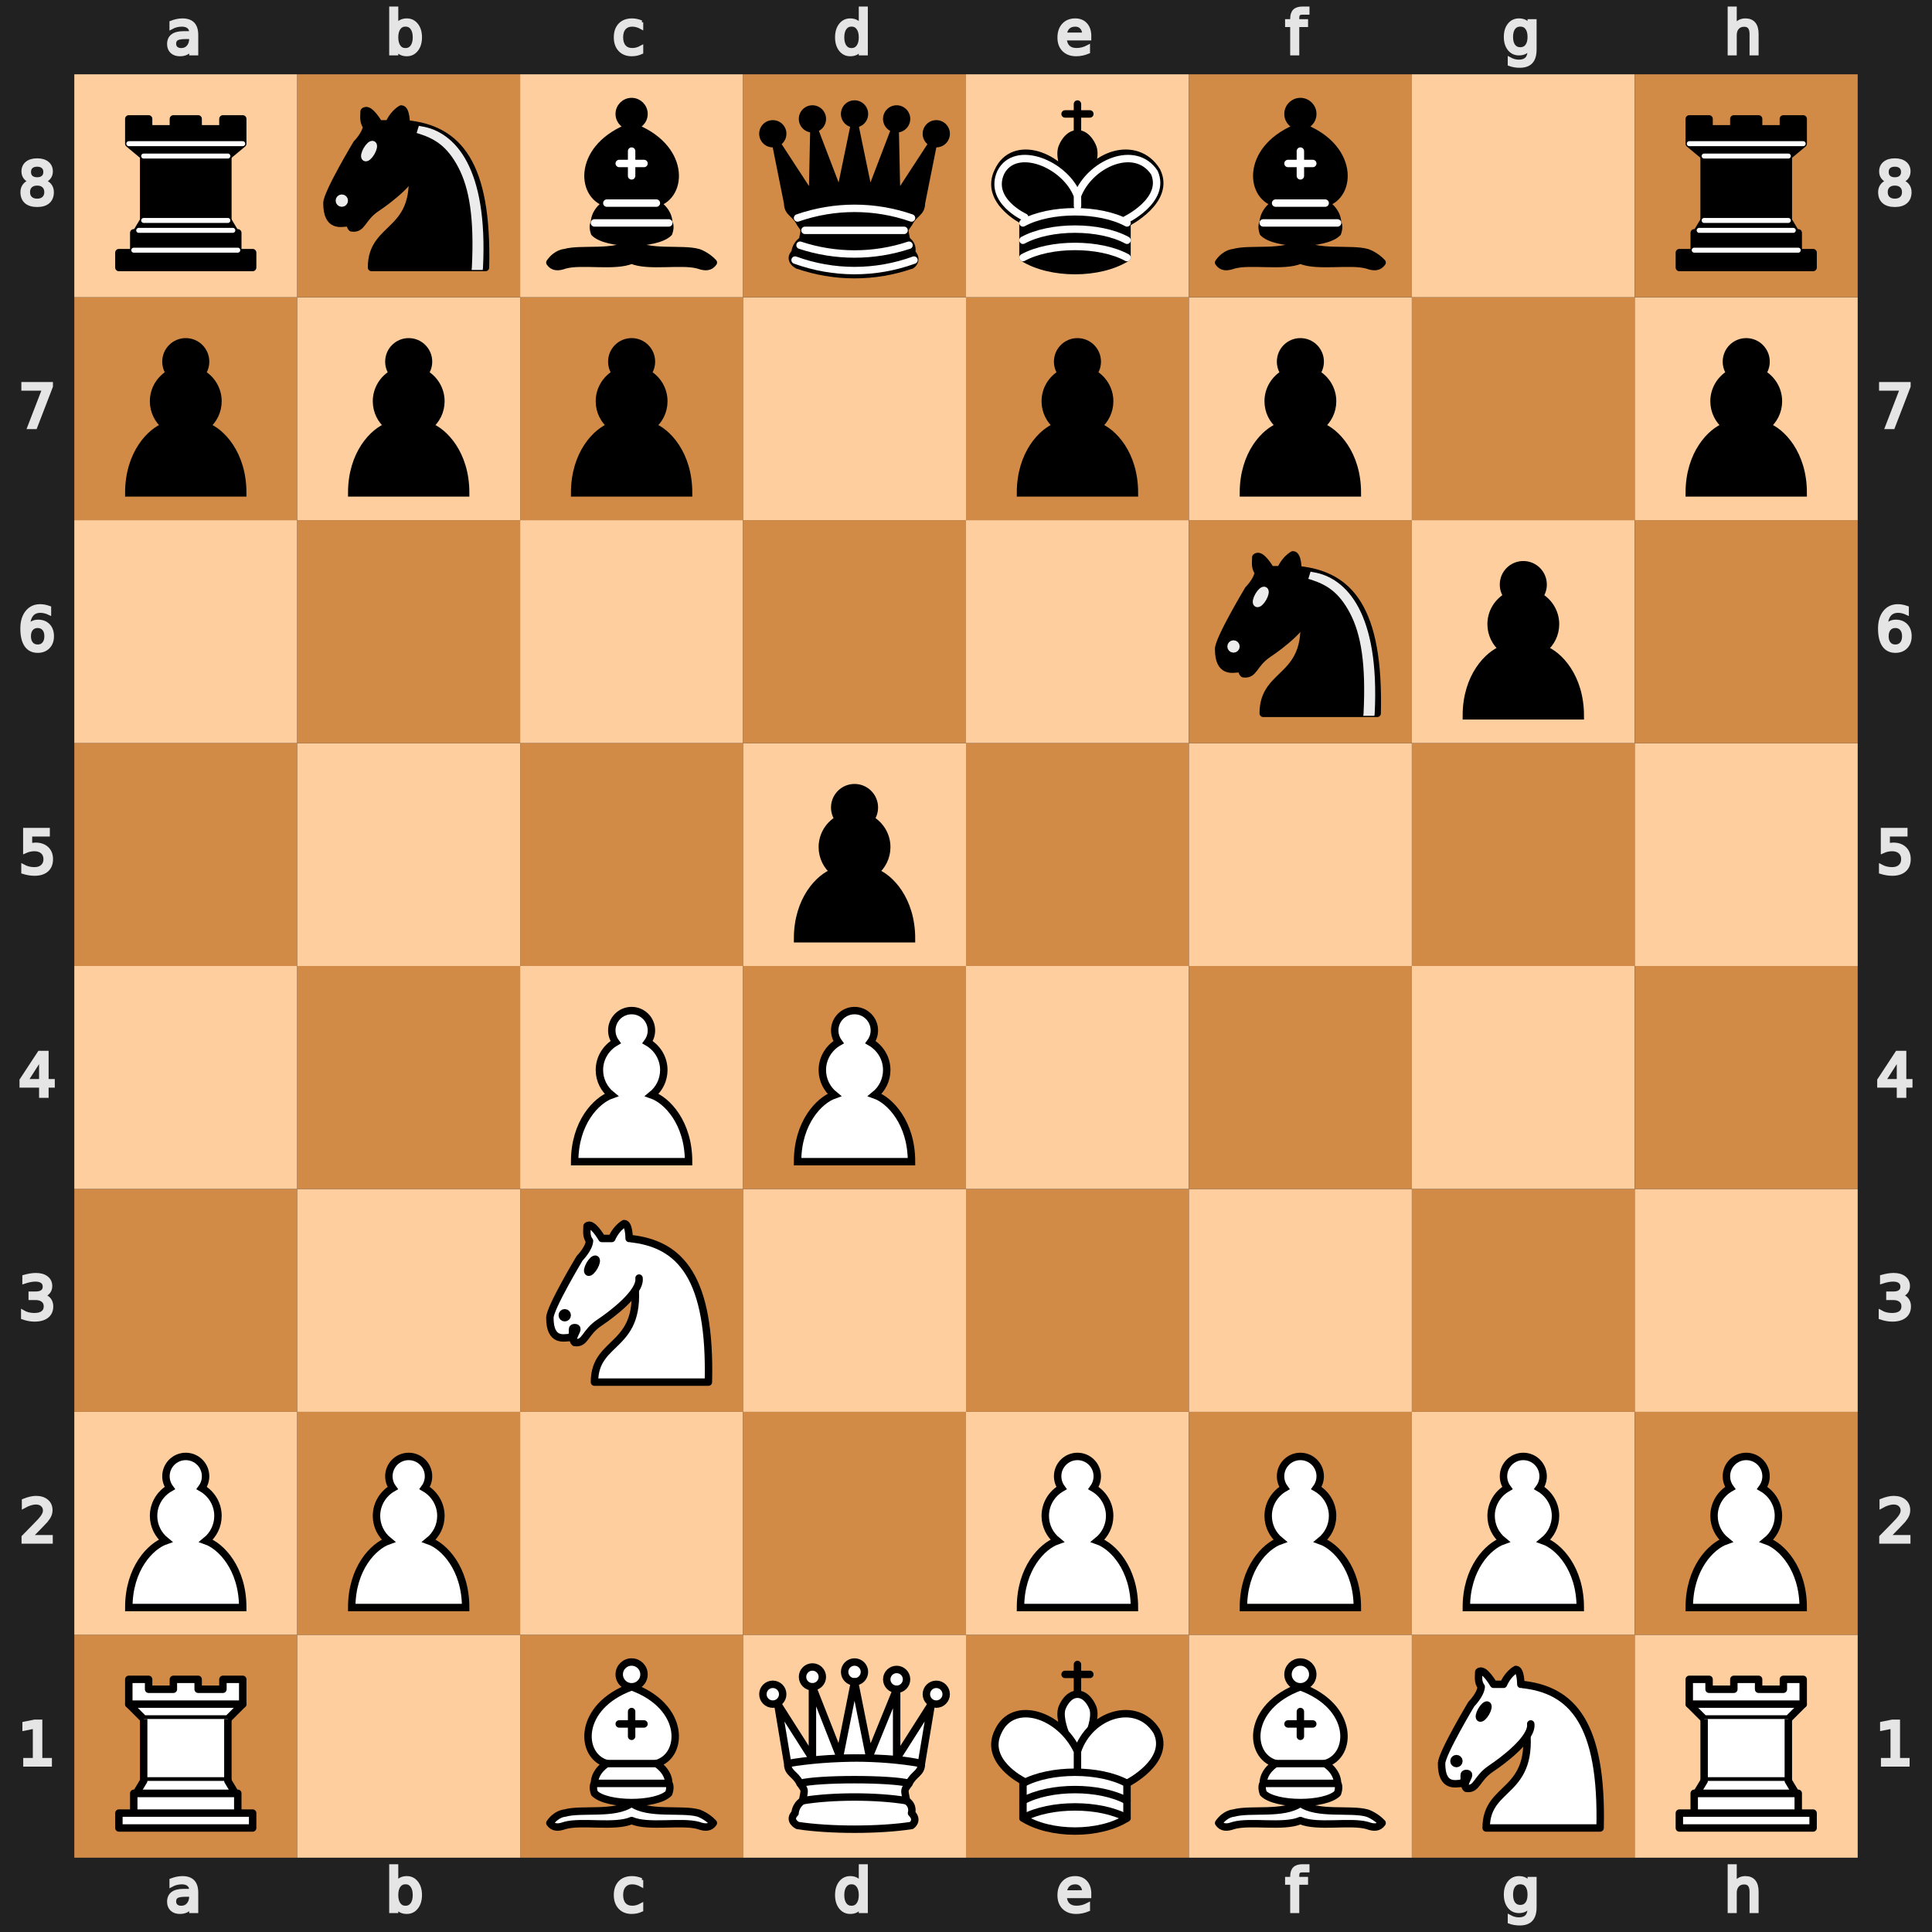
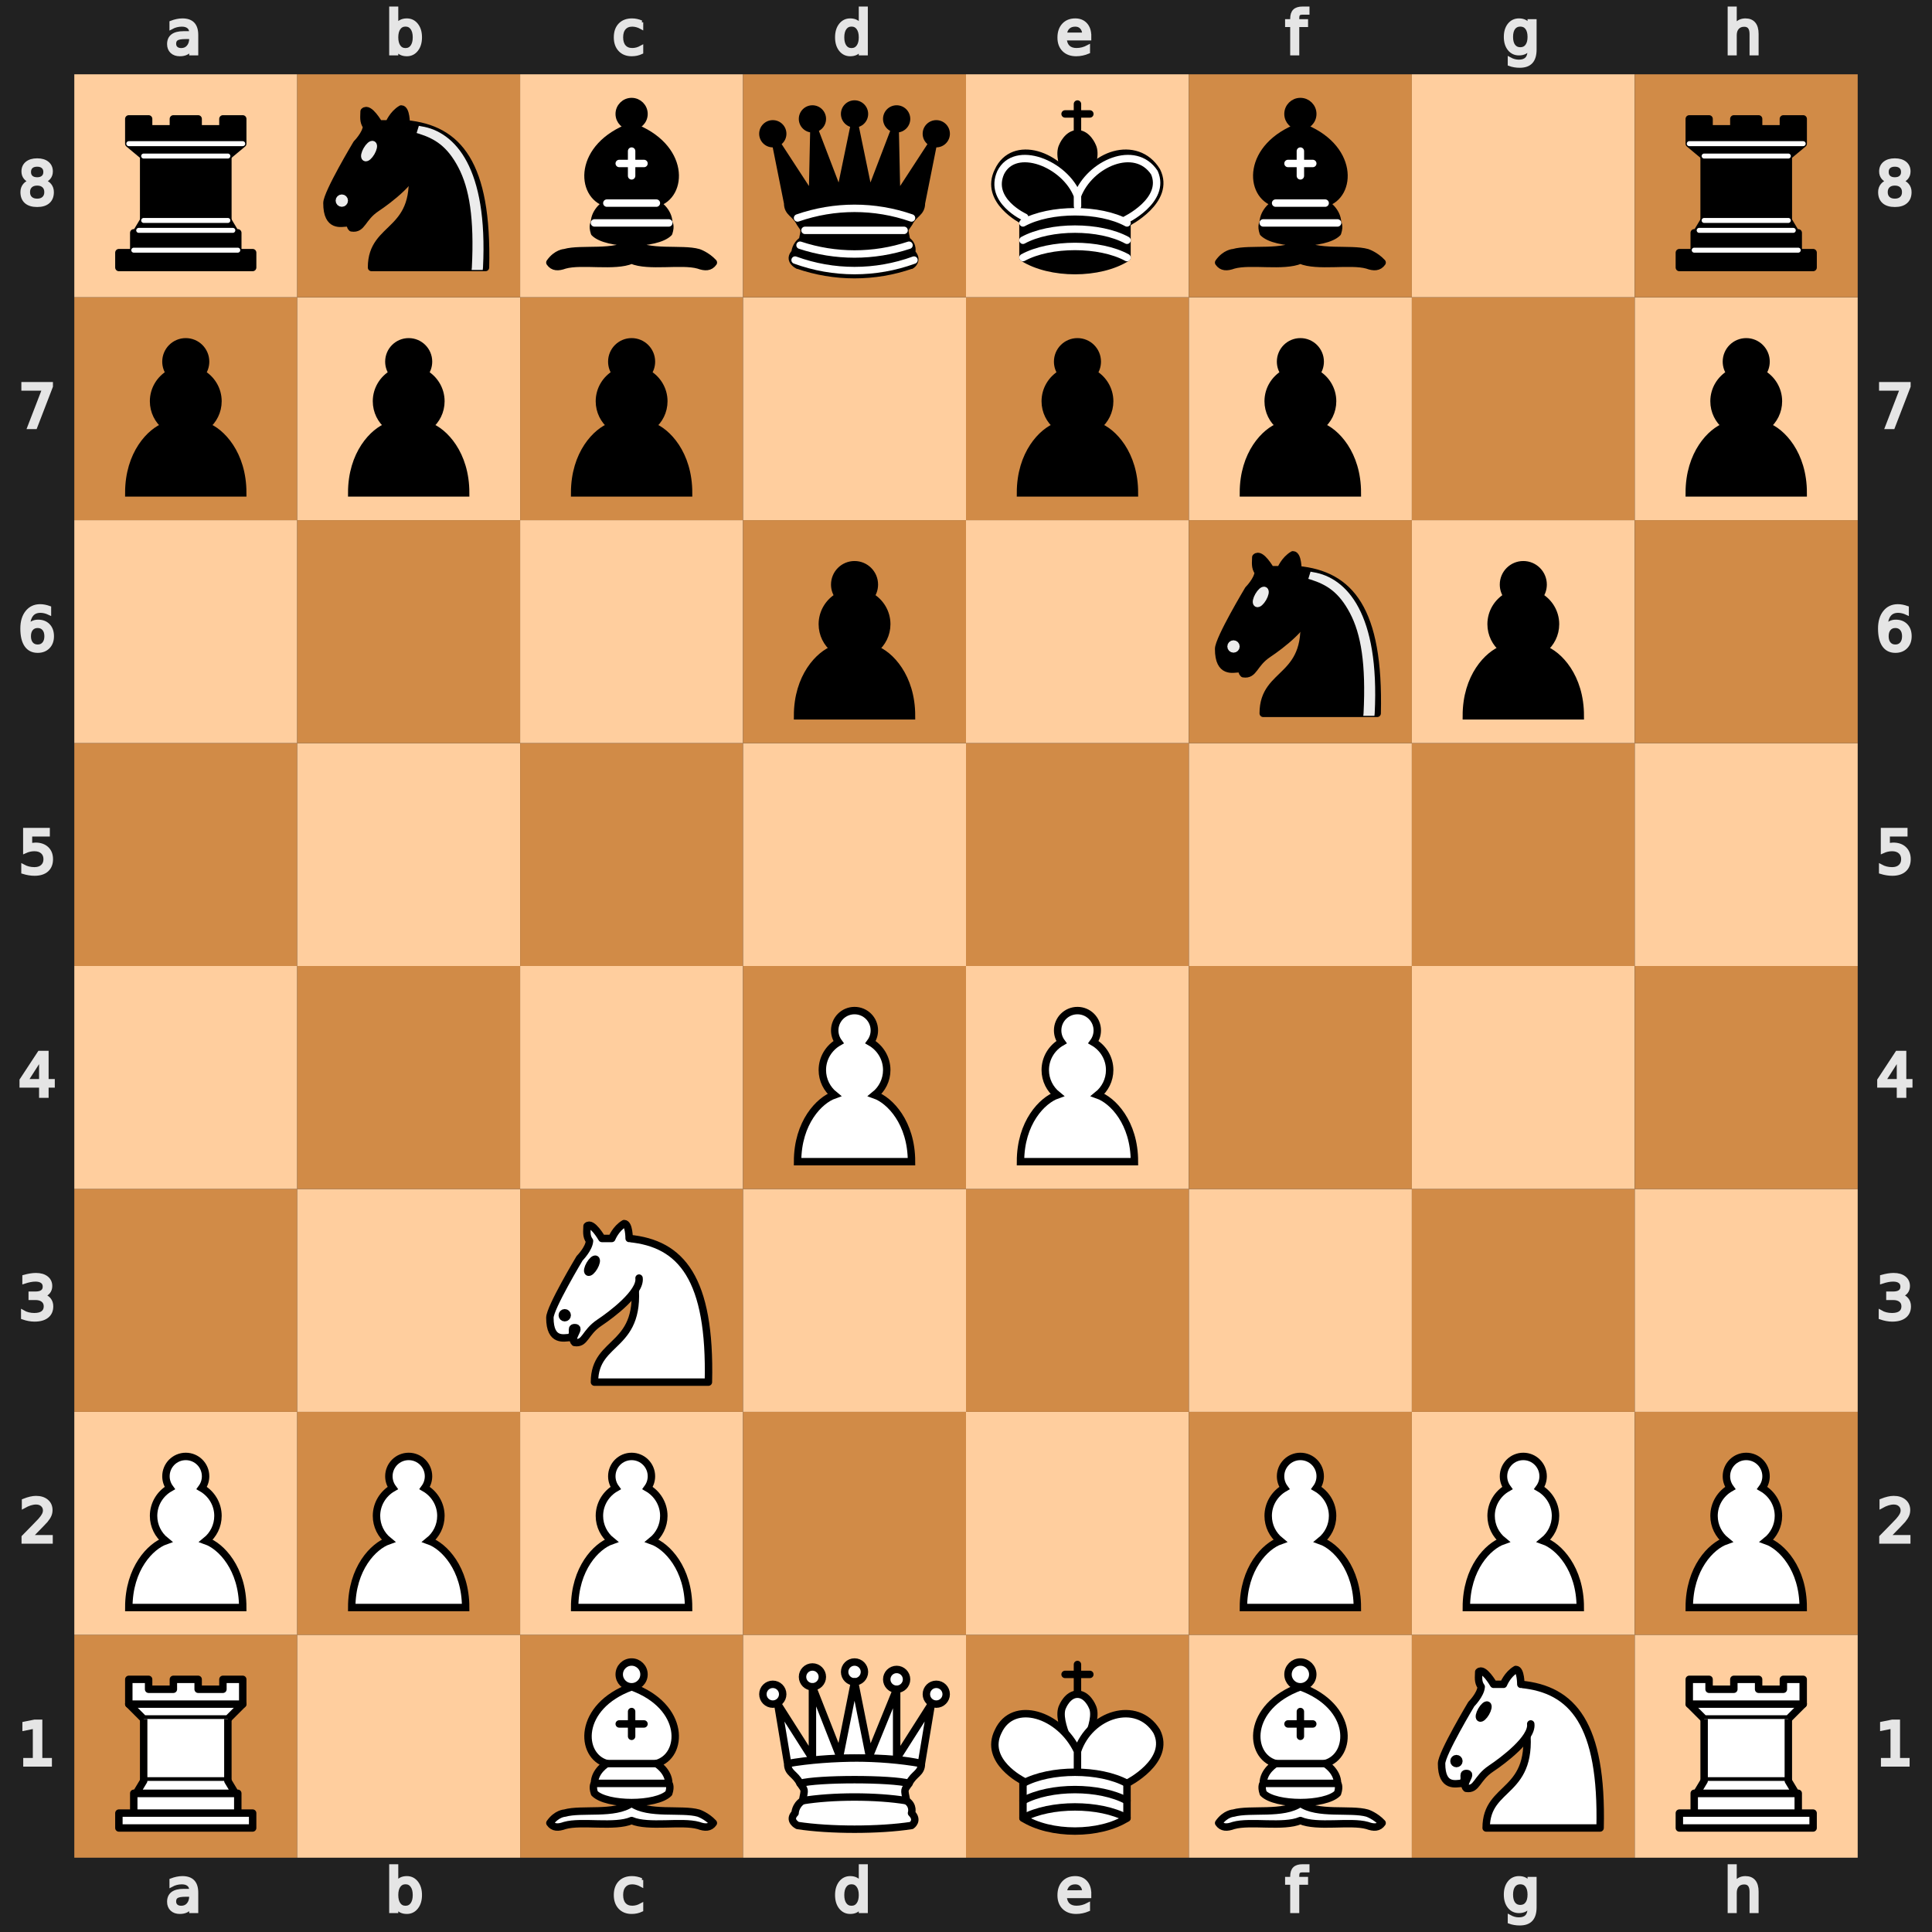
<svg xmlns="http://www.w3.org/2000/svg" xmlns:xlink="http://www.w3.org/1999/xlink" version="1.2" baseProfile="tiny" viewBox="0 0 390 390">
  <defs>
    <g id="white-pawn" class="white pawn">
      <path d="M22.5 9c-2.21 0-4 1.79-4 4 0 .89.29 1.71.78 2.38C17.33 16.5 16 18.59 16 21c0 2.03.94 3.84 2.41 5.03-3 1.06-7.41 5.55-7.41 13.47h23c0-7.92-4.41-12.41-7.41-13.47 1.47-1.19 2.41-3 2.41-5.03 0-2.41-1.33-4.5-3.28-5.62.49-.67.78-1.49.78-2.38 0-2.21-1.79-4-4-4z" fill="#fff" stroke="#000" stroke-width="1.5" stroke-linecap="round" />
    </g>
    <g id="white-knight" class="white knight" fill="none" fill-rule="evenodd" stroke="#000" stroke-width="1.5" stroke-linecap="round" stroke-linejoin="round">
      <path d="M 22,10 C 32.5,11 38.5,18 38,39 L 15,39 C 15,30 25,32.5 23,18" style="fill:#ffffff; stroke:#000000;" />
      <path d="M 24,18 C 24.38,20.91 18.45,25.37 16,27 C 13,29 13.18,31.34 11,31 C 9.958,30.06 12.41,27.96 11,28 C 10,28 11.19,29.23 10,30 C 9,30 5.997,31 6,26 C 6,24 12,14 12,14 C 12,14 13.89,12.1 14,10.5 C 13.27,9.506 13.5,8.5 13.5,7.5 C 14.5,6.5 16.5,10 16.5,10 L 18.5,10 C 18.5,10 19.28,8.008 21,7 C 22,7 22,10 22,10" style="fill:#ffffff; stroke:#000000;" />
      <path d="M 9.5 25.5 A 0.5 0.5 0 1 1 8.5,25.5 A 0.5 0.5 0 1 1 9.5 25.5 z" style="fill:#000000; stroke:#000000;" />
      <path d="M 15 15.5 A 0.5 1.5 0 1 1 14,15.5 A 0.5 1.5 0 1 1 15 15.5 z" transform="matrix(0.866,0.5,-0.5,0.866,9.693,-5.173)" style="fill:#000000; stroke:#000000;" />
    </g>
    <g id="white-bishop" class="white bishop" fill="none" fill-rule="evenodd" stroke="#000" stroke-width="1.5" stroke-linecap="round" stroke-linejoin="round">
      <g fill="#fff" stroke-linecap="butt">
        <path d="M9 36c3.39-.97 10.11.43 13.5-2 3.39 2.43 10.11 1.03 13.5 2 0 0 1.65.54 3 2-.68.97-1.65.99-3 .5-3.39-.97-10.11.46-13.5-1-3.39 1.46-10.11.03-13.5 1-1.354.49-2.323.47-3-.5 1.354-1.94 3-2 3-2zM15 32c2.5 2.5 12.5 2.5 15 0 .5-1.5 0-2 0-2 0-2.5-2.5-4-2.5-4 5.5-1.5 6-11.5-5-15.5-11 4-10.5 14-5 15.5 0 0-2.5 1.5-2.5 4 0 0-.5.5 0 2zM25 8a2.5 2.5 0 1 1-5 0 2.5 2.5 0 1 1 5 0z" />
      </g>
      <path d="M17.5 26h10M15 30h15m-7.5-14.5v5M20 18h5" stroke-linejoin="miter" />
    </g>
    <g id="white-rook" class="white rook" fill="#fff" fill-rule="evenodd" stroke="#000" stroke-width="1.5" stroke-linecap="round" stroke-linejoin="round">
      <path d="M9 39h27v-3H9v3zM12 36v-4h21v4H12zM11 14V9h4v2h5V9h5v2h5V9h4v5" stroke-linecap="butt" />
      <path d="M34 14l-3 3H14l-3-3" />
      <path d="M31 17v12.5H14V17" stroke-linecap="butt" stroke-linejoin="miter" />
      <path d="M31 29.5l1.5 2.5h-20l1.5-2.5" />
      <path d="M11 14h23" fill="none" stroke-linejoin="miter" />
    </g>
    <g id="white-queen" class="white queen" fill="#fff" fill-rule="evenodd" stroke="#000" stroke-width="1.5" stroke-linecap="round" stroke-linejoin="round">
      <path d="M8 12a2 2 0 1 1-4 0 2 2 0 1 1 4 0zM24.5 7.5a2 2 0 1 1-4 0 2 2 0 1 1 4 0zM41 12a2 2 0 1 1-4 0 2 2 0 1 1 4 0zM16 8.5a2 2 0 1 1-4 0 2 2 0 1 1 4 0zM33 9a2 2 0 1 1-4 0 2 2 0 1 1 4 0z" />
      <path d="M9 26c8.5-1.5 21-1.5 27 0l2-12-7 11V11l-5.5 13.5-3-15-3 15-5.5-14V25L7 14l2 12zM9 26c0 2 1.5 2 2.5 4 1 1.5 1 1 .5 3.5-1.5 1-1.5 2.5-1.5 2.5-1.5 1.5.5 2.5.5 2.5 6.5 1 16.5 1 23 0 0 0 1.5-1 0-2.5 0 0 .5-1.5-1-2.5-.5-2.5-.5-2 .5-3.5 1-2 2.5-2 2.5-4-8.5-1.5-18.5-1.5-27 0z" stroke-linecap="butt" />
      <path d="M11.5 30c3.5-1 18.5-1 22 0M12 33.5c6-1 15-1 21 0" fill="none" />
    </g>
    <g id="white-king" class="white king" fill="none" fill-rule="evenodd" stroke="#000" stroke-width="1.5" stroke-linecap="round" stroke-linejoin="round">
      <path d="M22.5 11.63V6M20 8h5" stroke-linejoin="miter" />
      <path d="M22.5 25s4.5-7.5 3-10.5c0 0-1-2.5-3-2.5s-3 2.5-3 2.5c-1.5 3 3 10.5 3 10.5" fill="#fff" stroke-linecap="butt" stroke-linejoin="miter" />
      <path d="M11.5 37c5.5 3.5 15.5 3.5 21 0v-7s9-4.5 6-10.5c-4-6.5-13.5-3.5-16 4V27v-3.5c-3.5-7.5-13-10.5-16-4-3 6 5 10 5 10V37z" fill="#fff" />
      <path d="M11.5 30c5.5-3 15.5-3 21 0m-21 3.5c5.5-3 15.5-3 21 0m-21 3.5c5.5-3 15.5-3 21 0" />
    </g>
    <g id="black-pawn" class="black pawn">
      <path d="M22.5 9c-2.21 0-4 1.79-4 4 0 .89.29 1.71.78 2.38C17.33 16.5 16 18.59 16 21c0 2.03.94 3.84 2.41 5.03-3 1.06-7.41 5.55-7.41 13.47h23c0-7.92-4.41-12.41-7.41-13.47 1.47-1.19 2.41-3 2.41-5.03 0-2.41-1.33-4.5-3.28-5.62.49-.67.78-1.49.78-2.38 0-2.21-1.79-4-4-4z" fill="#000" stroke="#000" stroke-width="1.5" stroke-linecap="round" />
    </g>
    <g id="black-knight" class="black knight" fill="none" fill-rule="evenodd" stroke="#000" stroke-width="1.5" stroke-linecap="round" stroke-linejoin="round">
      <path d="M 22,10 C 32.5,11 38.5,18 38,39 L 15,39 C 15,30 25,32.5 23,18" style="fill:#000000; stroke:#000000;" />
      <path d="M 24,18 C 24.38,20.91 18.45,25.37 16,27 C 13,29 13.18,31.34 11,31 C 9.958,30.06 12.41,27.96 11,28 C 10,28 11.19,29.23 10,30 C 9,30 5.997,31 6,26 C 6,24 12,14 12,14 C 12,14 13.89,12.1 14,10.5 C 13.27,9.506 13.5,8.5 13.5,7.5 C 14.5,6.5 16.5,10 16.5,10 L 18.5,10 C 18.5,10 19.28,8.008 21,7 C 22,7 22,10 22,10" style="fill:#000000; stroke:#000000;" />
      <path d="M 9.5 25.5 A 0.5 0.5 0 1 1 8.5,25.5 A 0.5 0.5 0 1 1 9.5 25.5 z" style="fill:#ececec; stroke:#ececec;" />
      <path d="M 15 15.5 A 0.5 1.5 0 1 1 14,15.5 A 0.5 1.5 0 1 1 15 15.5 z" transform="matrix(0.866,0.5,-0.5,0.866,9.693,-5.173)" style="fill:#ececec; stroke:#ececec;" />
      <path d="M 24.55,10.4 L 24.1,11.85 L 24.6,12 C 27.75,13 30.25,14.49 32.5,18.75 C 34.75,23.01 35.75,29.06 35.25,39 L 35.2,39.5 L 37.45,39.5 L 37.5,39 C 38,28.94 36.62,22.15 34.25,17.66 C 31.88,13.17 28.46,11.02 25.06,10.5 L 24.55,10.4 z " style="fill:#ececec; stroke:none;" />
    </g>
    <g id="black-bishop" class="black bishop" fill="none" fill-rule="evenodd" stroke="#000" stroke-width="1.5" stroke-linecap="round" stroke-linejoin="round">
      <path d="M9 36c3.39-.97 10.11.43 13.5-2 3.39 2.43 10.11 1.03 13.5 2 0 0 1.65.54 3 2-.68.97-1.65.99-3 .5-3.39-.97-10.11.46-13.5-1-3.39 1.46-10.11.03-13.5 1-1.354.49-2.323.47-3-.5 1.354-1.94 3-2 3-2zm6-4c2.5 2.5 12.5 2.5 15 0 .5-1.5 0-2 0-2 0-2.5-2.5-4-2.5-4 5.5-1.5 6-11.5-5-15.5-11 4-10.5 14-5 15.5 0 0-2.5 1.5-2.5 4 0 0-.5.5 0 2zM25 8a2.5 2.5 0 1 1-5 0 2.5 2.5 0 1 1 5 0z" fill="#000" stroke-linecap="butt" />
      <path d="M17.5 26h10M15 30h15m-7.5-14.5v5M20 18h5" stroke="#fff" stroke-linejoin="miter" />
    </g>
    <g id="black-rook" class="black rook" fill="#000" fill-rule="evenodd" stroke="#000" stroke-width="1.5" stroke-linecap="round" stroke-linejoin="round">
      <path d="M9 39h27v-3H9v3zM12.5 32l1.5-2.5h17l1.5 2.5h-20zM12 36v-4h21v4H12z" stroke-linecap="butt" />
      <path d="M14 29.5v-13h17v13H14z" stroke-linecap="butt" stroke-linejoin="miter" />
      <path d="M14 16.5L11 14h23l-3 2.5H14zM11 14V9h4v2h5V9h5v2h5V9h4v5H11z" stroke-linecap="butt" />
      <path d="M12 35.5h21M13 31.5h19M14 29.5h17M14 16.5h17M11 14h23" fill="none" stroke="#fff" stroke-width="1" stroke-linejoin="miter" />
    </g>
    <g id="black-queen" class="black queen" fill="#000" fill-rule="evenodd" stroke="#000" stroke-width="1.5" stroke-linecap="round" stroke-linejoin="round">
      <g fill="#000" stroke="none">
        <circle cx="6" cy="12" r="2.75" />
        <circle cx="14" cy="9" r="2.75" />
        <circle cx="22.5" cy="8" r="2.75" />
        <circle cx="31" cy="9" r="2.75" />
        <circle cx="39" cy="12" r="2.75" />
      </g>
      <path d="M9 26c8.5-1.5 21-1.5 27 0l2.5-12.5L31 25l-.3-14.1-5.2 13.6-3-14.5-3 14.5-5.2-13.6L14 25 6.5 13.5 9 26zM9 26c0 2 1.5 2 2.5 4 1 1.5 1 1 .5 3.5-1.5 1-1.5 2.5-1.5 2.5-1.5 1.5.5 2.5.5 2.5 6.5 1 16.5 1 23 0 0 0 1.5-1 0-2.5 0 0 .5-1.5-1-2.5-.5-2.5-.5-2 .5-3.5 1-2 2.5-2 2.5-4-8.5-1.5-18.5-1.5-27 0z" stroke-linecap="butt" />
      <path d="M11 38.5a35 35 1 0 0 23 0" fill="none" stroke-linecap="butt" />
      <path d="M11 29a35 35 1 0 1 23 0M12.5 31.5h20M11.5 34.5a35 35 1 0 0 22 0M10.5 37.5a35 35 1 0 0 24 0" fill="none" stroke="#fff" />
    </g>
    <g id="black-king" class="black king" fill="none" fill-rule="evenodd" stroke="#000" stroke-width="1.5" stroke-linecap="round" stroke-linejoin="round">
      <path d="M22.5 11.63V6" stroke-linejoin="miter" />
      <path d="M22.5 25s4.5-7.5 3-10.5c0 0-1-2.5-3-2.5s-3 2.5-3 2.5c-1.5 3 3 10.5 3 10.5" fill="#000" stroke-linecap="butt" stroke-linejoin="miter" />
      <path d="M11.5 37c5.5 3.5 15.5 3.5 21 0v-7s9-4.5 6-10.5c-4-6.5-13.5-3.5-16 4V27v-3.5c-3.5-7.5-13-10.5-16-4-3 6 5 10 5 10V37z" fill="#000" />
      <path d="M20 8h5" stroke-linejoin="miter" />
      <path d="M32 29.5s8.5-4 6.03-9.65C34.15 14 25 18 22.5 24.5l.01 2.1-.01-2.1C20 18 9.906 14 6.997 19.85c-2.497 5.65 4.853 9 4.853 9M11.5 30c5.5-3 15.5-3 21 0m-21 3.5c5.5-3 15.5-3 21 0m-21 3.5c5.5-3 15.5-3 21 0" stroke="#fff" />
    </g>
  </defs>
  <rect x="0" y="0" width="390" height="390" fill="#212121" />
  <g transform="translate(20, 0) scale(0.75, 0.75)" fill="#e5e5e5" stroke="#e5e5e5">
    <path d="M23.328 10.016q-1.742 0-2.414.398-.672.398-.672 1.36 0 .765.5 1.218.508.445 1.375.445 1.196 0 1.914-.843.727-.852.727-2.258v-.32zm2.867-.594v4.992h-1.437v-1.328q-.492.797-1.227 1.18-.734.375-1.797.375-1.343 0-2.14-.75-.79-.758-.79-2.024 0-1.476.985-2.226.992-.75 2.953-.75h2.016V8.75q0-.992-.656-1.531-.649-.547-1.829-.547-.75 0-1.46.18-.711.18-1.368.539V6.062q.79-.304 1.532-.453.742-.156 1.445-.156 1.898 0 2.836.984.937.985.937 2.985z" />
  </g>
  <g transform="translate(20, 375) scale(0.75, 0.75)" fill="#e5e5e5" stroke="#e5e5e5">
    <path d="M23.328 10.016q-1.742 0-2.414.398-.672.398-.672 1.36 0 .765.5 1.218.508.445 1.375.445 1.196 0 1.914-.843.727-.852.727-2.258v-.32zm2.867-.594v4.992h-1.437v-1.328q-.492.797-1.227 1.18-.734.375-1.797.375-1.343 0-2.14-.75-.79-.758-.79-2.024 0-1.476.985-2.226.992-.75 2.953-.75h2.016V8.75q0-.992-.656-1.531-.649-.547-1.829-.547-.75 0-1.46.18-.711.18-1.368.539V6.062q.79-.304 1.532-.453.742-.156 1.445-.156 1.898 0 2.836.984.937.985.937 2.985z" />
  </g>
  <g transform="translate(65, 0) scale(0.75, 0.75)" fill="#e5e5e5" stroke="#e5e5e5">
    <path d="M24.922 10.047q0-1.586-.656-2.485-.649-.906-1.79-.906-1.14 0-1.796.906-.649.899-.649 2.485 0 1.586.649 2.492.656.898 1.797.898 1.14 0 1.789-.898.656-.906.656-2.492zm-4.89-3.055q.452-.781 1.14-1.156.695-.383 1.656-.383 1.594 0 2.586 1.266 1 1.265 1 3.328 0 2.062-1 3.328-.992 1.266-2.586 1.266-.96 0-1.656-.375-.688-.383-1.14-1.164v1.312h-1.446V2.258h1.445z" />
  </g>
  <g transform="translate(65, 375) scale(0.75, 0.75)" fill="#e5e5e5" stroke="#e5e5e5">
    <path d="M24.922 10.047q0-1.586-.656-2.485-.649-.906-1.79-.906-1.14 0-1.796.906-.649.899-.649 2.485 0 1.586.649 2.492.656.898 1.797.898 1.14 0 1.789-.898.656-.906.656-2.492zm-4.89-3.055q.452-.781 1.14-1.156.695-.383 1.656-.383 1.594 0 2.586 1.266 1 1.265 1 3.328 0 2.062-1 3.328-.992 1.266-2.586 1.266-.96 0-1.656-.375-.688-.383-1.14-1.164v1.312h-1.446V2.258h1.445z" />
  </g>
  <g transform="translate(110, 0) scale(0.75, 0.75)" fill="#e5e5e5" stroke="#e5e5e5">
    <path d="M25.96 6v1.344q-.608-.336-1.226-.5-.609-.172-1.234-.172-1.398 0-2.172.89-.773.883-.773 2.485 0 1.601.773 2.492.774.883 2.172.883.625 0 1.234-.164.618-.172 1.227-.508v1.328q-.602.281-1.25.422-.64.14-1.367.14-1.977 0-3.14-1.242-1.165-1.242-1.165-3.351 0-2.14 1.172-3.367 1.18-1.227 3.227-1.227.664 0 1.296.14.633.134 1.227.407z" />
  </g>
  <g transform="translate(110, 375) scale(0.75, 0.75)" fill="#e5e5e5" stroke="#e5e5e5">
    <path d="M25.96 6v1.344q-.608-.336-1.226-.5-.609-.172-1.234-.172-1.398 0-2.172.89-.773.883-.773 2.485 0 1.601.773 2.492.774.883 2.172.883.625 0 1.234-.164.618-.172 1.227-.508v1.328q-.602.281-1.25.422-.64.14-1.367.14-1.977 0-3.14-1.242-1.165-1.242-1.165-3.351 0-2.14 1.172-3.367 1.18-1.227 3.227-1.227.664 0 1.296.14.633.134 1.227.407z" />
  </g>
  <g transform="translate(155, 0) scale(0.75, 0.75)" fill="#e5e5e5" stroke="#e5e5e5">
    <path d="M24.973 6.992V2.258h1.437v12.156h-1.437v-1.312q-.453.78-1.149 1.164-.687.375-1.656.375-1.586 0-2.586-1.266-.992-1.266-.992-3.328 0-2.063.992-3.328 1-1.266 2.586-1.266.969 0 1.656.383.696.375 1.149 1.156zm-4.899 3.055q0 1.586.649 2.492.656.898 1.797.898 1.14 0 1.796-.898.657-.906.657-2.492 0-1.586-.657-2.485-.656-.906-1.796-.906-1.141 0-1.797.906-.649.899-.649 2.485z" />
  </g>
  <g transform="translate(155, 375) scale(0.75, 0.75)" fill="#e5e5e5" stroke="#e5e5e5">
    <path d="M24.973 6.992V2.258h1.437v12.156h-1.437v-1.312q-.453.78-1.149 1.164-.687.375-1.656.375-1.586 0-2.586-1.266-.992-1.266-.992-3.328 0-2.063.992-3.328 1-1.266 2.586-1.266.969 0 1.656.383.696.375 1.149 1.156zm-4.899 3.055q0 1.586.649 2.492.656.898 1.797.898 1.14 0 1.796-.898.657-.906.657-2.492 0-1.586-.657-2.485-.656-.906-1.796-.906-1.141 0-1.797.906-.649.899-.649 2.485z" />
  </g>
  <g transform="translate(200, 0) scale(0.75, 0.75)" fill="#e5e5e5" stroke="#e5e5e5">
    <path d="M26.555 9.68v.703h-6.61q.094 1.484.89 2.265.806.774 2.235.774.828 0 1.602-.203.781-.203 1.547-.61v1.36q-.774.328-1.586.5-.813.172-1.649.172-2.093 0-3.32-1.22-1.219-1.218-1.219-3.296 0-2.148 1.157-3.406 1.164-1.266 3.132-1.266 1.766 0 2.79 1.14 1.03 1.134 1.03 3.087zm-1.438-.422q-.015-1.18-.664-1.883-.64-.703-1.703-.703-1.203 0-1.93.68-.718.68-.828 1.914z" />
  </g>
  <g transform="translate(200, 375) scale(0.75, 0.75)" fill="#e5e5e5" stroke="#e5e5e5">
    <path d="M26.555 9.68v.703h-6.61q.094 1.484.89 2.265.806.774 2.235.774.828 0 1.602-.203.781-.203 1.547-.61v1.36q-.774.328-1.586.5-.813.172-1.649.172-2.093 0-3.32-1.22-1.219-1.218-1.219-3.296 0-2.148 1.157-3.406 1.164-1.266 3.132-1.266 1.766 0 2.79 1.14 1.03 1.134 1.03 3.087zm-1.438-.422q-.015-1.18-.664-1.883-.64-.703-1.703-.703-1.203 0-1.93.68-.718.68-.828 1.914z" />
  </g>
  <g transform="translate(245, 0) scale(0.75, 0.75)" fill="#e5e5e5" stroke="#e5e5e5">
    <path d="M25.285 2.258v1.195H23.91q-.773 0-1.078.313-.297.312-.297 1.125v.773h2.367v1.117h-2.367v7.633H21.09V6.781h-1.375V5.664h1.375v-.61q0-1.46.68-2.124.68-.672 2.156-.672z" />
  </g>
  <g transform="translate(245, 375) scale(0.75, 0.75)" fill="#e5e5e5" stroke="#e5e5e5">
    <path d="M25.285 2.258v1.195H23.91q-.773 0-1.078.313-.297.312-.297 1.125v.773h2.367v1.117h-2.367v7.633H21.09V6.781h-1.375V5.664h1.375v-.61q0-1.46.68-2.124.68-.672 2.156-.672z" />
  </g>
  <g transform="translate(290, 0) scale(0.75, 0.75)" fill="#e5e5e5" stroke="#e5e5e5">
    <path d="M24.973 9.937q0-1.562-.649-2.421-.64-.86-1.804-.86-1.157 0-1.805.86-.64.859-.64 2.421 0 1.555.64 2.415.648.859 1.805.859 1.164 0 1.804-.86.649-.859.649-2.414zm1.437 3.391q0 2.234-.992 3.32-.992 1.094-3.04 1.094-.757 0-1.429-.117-.672-.11-1.304-.344v-1.398q.632.344 1.25.508.617.164 1.257.164 1.414 0 2.118-.743.703-.734.703-2.226v-.711q-.446.773-1.141 1.156-.695.383-1.664.383-1.61 0-2.594-1.227-.984-1.226-.984-3.25 0-2.03.984-3.257.985-1.227 2.594-1.227.969 0 1.664.383t1.14 1.156V5.664h1.438z" />
  </g>
  <g transform="translate(290, 375) scale(0.75, 0.75)" fill="#e5e5e5" stroke="#e5e5e5">
    <path d="M24.973 9.937q0-1.562-.649-2.421-.64-.86-1.804-.86-1.157 0-1.805.86-.64.859-.64 2.421 0 1.555.64 2.415.648.859 1.805.859 1.164 0 1.804-.86.649-.859.649-2.414zm1.437 3.391q0 2.234-.992 3.32-.992 1.094-3.04 1.094-.757 0-1.429-.117-.672-.11-1.304-.344v-1.398q.632.344 1.25.508.617.164 1.257.164 1.414 0 2.118-.743.703-.734.703-2.226v-.711q-.446.773-1.141 1.156-.695.383-1.664.383-1.61 0-2.594-1.227-.984-1.226-.984-3.25 0-2.03.984-3.257.985-1.227 2.594-1.227.969 0 1.664.383t1.14 1.156V5.664h1.438z" />
  </g>
  <g transform="translate(335, 0) scale(0.75, 0.75)" fill="#e5e5e5" stroke="#e5e5e5">
    <path d="M26.164 9.133v5.281h-1.437V9.18q0-1.243-.485-1.86-.484-.617-1.453-.617-1.164 0-1.836.742-.672.742-.672 2.024v4.945h-1.445V2.258h1.445v4.765q.516-.789 1.211-1.18.703-.39 1.617-.39 1.508 0 2.282.938.773.93.773 2.742z" />
  </g>
  <g transform="translate(335, 375) scale(0.75, 0.75)" fill="#e5e5e5" stroke="#e5e5e5">
    <path d="M26.164 9.133v5.281h-1.437V9.18q0-1.243-.485-1.86-.484-.617-1.453-.617-1.164 0-1.836.742-.672.742-.672 2.024v4.945h-1.445V2.258h1.445v4.765q.516-.789 1.211-1.18.703-.39 1.617-.39 1.508 0 2.282.938.773.93.773 2.742z" />
  </g>
  <g transform="translate(0, 335) scale(0.75, 0.75)" fill="#e5e5e5" stroke="#e5e5e5">
    <path d="M6.754 26.996h2.578v-8.898l-2.805.562v-1.437l2.79-.563h1.578v10.336h2.578v1.328h-6.72z" />
  </g>
  <g transform="translate(375, 335) scale(0.75, 0.75)" fill="#e5e5e5" stroke="#e5e5e5">
    <path d="M6.754 26.996h2.578v-8.898l-2.805.562v-1.437l2.79-.563h1.578v10.336h2.578v1.328h-6.72z" />
  </g>
  <g transform="translate(0, 290) scale(0.75, 0.75)" fill="#e5e5e5" stroke="#e5e5e5">
    <path d="M8.195 26.996h5.508v1.328H6.297v-1.328q.898-.93 2.445-2.492 1.555-1.57 1.953-2.024.758-.851 1.055-1.437.305-.594.305-1.164 0-.93-.657-1.516-.648-.586-1.695-.586-.742 0-1.57.258-.82.258-1.758.781v-1.593q.953-.383 1.781-.578.828-.196 1.516-.196 1.812 0 2.89.906 1.079.907 1.079 2.422 0 .72-.274 1.368-.265.64-.976 1.515-.196.227-1.243 1.313-1.046 1.078-2.953 3.023z" />
  </g>
  <g transform="translate(375, 290) scale(0.75, 0.75)" fill="#e5e5e5" stroke="#e5e5e5">
    <path d="M8.195 26.996h5.508v1.328H6.297v-1.328q.898-.93 2.445-2.492 1.555-1.57 1.953-2.024.758-.851 1.055-1.437.305-.594.305-1.164 0-.93-.657-1.516-.648-.586-1.695-.586-.742 0-1.57.258-.82.258-1.758.781v-1.593q.953-.383 1.781-.578.828-.196 1.516-.196 1.812 0 2.89.906 1.079.907 1.079 2.422 0 .72-.274 1.368-.265.64-.976 1.515-.196.227-1.243 1.313-1.046 1.078-2.953 3.023z" />
  </g>
  <g transform="translate(0, 245) scale(0.75, 0.75)" fill="#e5e5e5" stroke="#e5e5e5">
    <path d="M11.434 22.035q1.132.242 1.765 1.008.64.766.64 1.89 0 1.727-1.187 2.672-1.187.946-3.375.946-.734 0-1.515-.149-.774-.14-1.602-.43V26.45q.656.383 1.438.578.78.196 1.632.196 1.485 0 2.258-.586.782-.586.782-1.703 0-1.032-.727-1.61-.719-.586-2.008-.586h-1.36v-1.297h1.423q1.164 0 1.78-.46.618-.47.618-1.344 0-.899-.64-1.375-.633-.485-1.82-.485-.65 0-1.391.141-.743.14-1.633.437V16.95q.898-.25 1.68-.375.788-.125 1.484-.125 1.797 0 2.844.82 1.046.813 1.046 2.204 0 .968-.554 1.64-.555.664-1.578.922z" />
  </g>
  <g transform="translate(375, 245) scale(0.75, 0.75)" fill="#e5e5e5" stroke="#e5e5e5">
    <path d="M11.434 22.035q1.132.242 1.765 1.008.64.766.64 1.89 0 1.727-1.187 2.672-1.187.946-3.375.946-.734 0-1.515-.149-.774-.14-1.602-.43V26.45q.656.383 1.438.578.78.196 1.632.196 1.485 0 2.258-.586.782-.586.782-1.703 0-1.032-.727-1.61-.719-.586-2.008-.586h-1.36v-1.297h1.423q1.164 0 1.78-.46.618-.47.618-1.344 0-.899-.64-1.375-.633-.485-1.82-.485-.65 0-1.391.141-.743.14-1.633.437V16.95q.898-.25 1.68-.375.788-.125 1.484-.125 1.797 0 2.844.82 1.046.813 1.046 2.204 0 .968-.554 1.64-.555.664-1.578.922z" />
  </g>
  <g transform="translate(0, 200) scale(0.75, 0.75)" fill="#e5e5e5" stroke="#e5e5e5">
    <path d="M11.016 18.035L7.03 24.262h3.985zm-.414-1.375h1.984v7.602h1.664v1.312h-1.664v2.75h-1.57v-2.75H5.75v-1.523z" />
  </g>
  <g transform="translate(375, 200) scale(0.75, 0.75)" fill="#e5e5e5" stroke="#e5e5e5">
    <path d="M11.016 18.035L7.03 24.262h3.985zm-.414-1.375h1.984v7.602h1.664v1.312h-1.664v2.75h-1.57v-2.75H5.75v-1.523z" />
  </g>
  <g transform="translate(0, 155) scale(0.75, 0.75)" fill="#e5e5e5" stroke="#e5e5e5">
    <path d="M6.719 16.66h6.195v1.328h-4.75v2.86q.344-.118.688-.172.343-.063.687-.063 1.953 0 3.094 1.07 1.14 1.07 1.14 2.899 0 1.883-1.171 2.93-1.172 1.039-3.305 1.039-.735 0-1.5-.125-.758-.125-1.57-.375v-1.586q.703.383 1.453.57.75.188 1.586.188 1.351 0 2.14-.711.79-.711.79-1.93 0-1.219-.79-1.93-.789-.71-2.14-.71-.633 0-1.266.14-.625.14-1.281.438z" />
  </g>
  <g transform="translate(375, 155) scale(0.75, 0.75)" fill="#e5e5e5" stroke="#e5e5e5">
    <path d="M6.719 16.66h6.195v1.328h-4.75v2.86q.344-.118.688-.172.343-.063.687-.063 1.953 0 3.094 1.07 1.14 1.07 1.14 2.899 0 1.883-1.171 2.93-1.172 1.039-3.305 1.039-.735 0-1.5-.125-.758-.125-1.57-.375v-1.586q.703.383 1.453.57.75.188 1.586.188 1.351 0 2.14-.711.79-.711.79-1.93 0-1.219-.79-1.93-.789-.71-2.14-.71-.633 0-1.266.14-.625.14-1.281.438z" />
  </g>
  <g transform="translate(0, 110) scale(0.75, 0.75)" fill="#e5e5e5" stroke="#e5e5e5">
    <path d="M10.137 21.863q-1.063 0-1.688.727-.617.726-.617 1.992 0 1.258.617 1.992.625.727 1.688.727 1.062 0 1.68-.727.624-.734.624-1.992 0-1.266-.625-1.992-.617-.727-1.68-.727zm3.133-4.945v1.437q-.594-.28-1.204-.43-.601-.148-1.195-.148-1.562 0-2.39 1.055-.82 1.055-.938 3.188.46-.68 1.156-1.04.696-.367 1.531-.367 1.758 0 2.774 1.07 1.023 1.063 1.023 2.899 0 1.797-1.062 2.883-1.063 1.086-2.828 1.086-2.024 0-3.094-1.547-1.07-1.555-1.07-4.5 0-2.766 1.312-4.406 1.313-1.649 3.524-1.649.593 0 1.195.117.61.118 1.266.352z" />
  </g>
  <g transform="translate(375, 110) scale(0.75, 0.75)" fill="#e5e5e5" stroke="#e5e5e5">
    <path d="M10.137 21.863q-1.063 0-1.688.727-.617.726-.617 1.992 0 1.258.617 1.992.625.727 1.688.727 1.062 0 1.68-.727.624-.734.624-1.992 0-1.266-.625-1.992-.617-.727-1.68-.727zm3.133-4.945v1.437q-.594-.28-1.204-.43-.601-.148-1.195-.148-1.562 0-2.39 1.055-.82 1.055-.938 3.188.46-.68 1.156-1.04.696-.367 1.531-.367 1.758 0 2.774 1.07 1.023 1.063 1.023 2.899 0 1.797-1.062 2.883-1.063 1.086-2.828 1.086-2.024 0-3.094-1.547-1.07-1.555-1.07-4.5 0-2.766 1.312-4.406 1.313-1.649 3.524-1.649.593 0 1.195.117.61.118 1.266.352z" />
  </g>
  <g transform="translate(0, 65) scale(0.75, 0.75)" fill="#e5e5e5" stroke="#e5e5e5">
    <path d="M6.25 16.66h7.5v.672L9.516 28.324H7.867l3.985-10.336H6.25z" />
  </g>
  <g transform="translate(375, 65) scale(0.75, 0.75)" fill="#e5e5e5" stroke="#e5e5e5">
    <path d="M6.25 16.66h7.5v.672L9.516 28.324H7.867l3.985-10.336H6.25z" />
  </g>
  <g transform="translate(0, 20) scale(0.75, 0.75)" fill="#e5e5e5" stroke="#e5e5e5">
    <path d="M10 22.785q-1.125 0-1.773.602-.641.601-.641 1.656t.64 1.656q.649.602 1.774.602t1.773-.602q.649-.61.649-1.656 0-1.055-.649-1.656-.64-.602-1.773-.602zm-1.578-.672q-1.016-.25-1.586-.945-.563-.695-.563-1.695 0-1.399.993-2.211 1-.813 2.734-.813 1.742 0 2.734.813.993.812.993 2.21 0 1-.57 1.696-.563.695-1.571.945 1.14.266 1.773 1.04.641.773.641 1.89 0 1.695-1.04 2.602-1.03.906-2.96.906t-2.969-.906Q6 26.738 6 25.043q0-1.117.64-1.89.641-.774 1.782-1.04zm-.578-2.492q0 .906.562 1.414.57.508 1.594.508 1.016 0 1.586-.508.578-.508.578-1.414 0-.906-.578-1.414-.57-.508-1.586-.508-1.023 0-1.594.508-.562.508-.562 1.414z" />
  </g>
  <g transform="translate(375, 20) scale(0.75, 0.75)" fill="#e5e5e5" stroke="#e5e5e5">
    <path d="M10 22.785q-1.125 0-1.773.602-.641.601-.641 1.656t.64 1.656q.649.602 1.774.602t1.773-.602q.649-.61.649-1.656 0-1.055-.649-1.656-.64-.602-1.773-.602zm-1.578-.672q-1.016-.25-1.586-.945-.563-.695-.563-1.695 0-1.399.993-2.211 1-.813 2.734-.813 1.742 0 2.734.813.993.812.993 2.21 0 1-.57 1.696-.563.695-1.571.945 1.14.266 1.773 1.04.641.773.641 1.89 0 1.695-1.04 2.602-1.03.906-2.96.906t-2.969-.906Q6 26.738 6 25.043q0-1.117.64-1.89.641-.774 1.782-1.04zm-.578-2.492q0 .906.562 1.414.57.508 1.594.508 1.016 0 1.586-.508.578-.508.578-1.414 0-.906-.578-1.414-.57-.508-1.586-.508-1.023 0-1.594.508-.562.508-.562 1.414z" />
  </g>
  <rect x="15" y="330" width="45" height="45" class="square dark a1" stroke="none" fill="#d18b47" />
  <rect x="60" y="330" width="45" height="45" class="square light b1" stroke="none" fill="#ffce9e" />
  <rect x="105" y="330" width="45" height="45" class="square dark c1" stroke="none" fill="#d18b47" />
  <rect x="150" y="330" width="45" height="45" class="square light d1" stroke="none" fill="#ffce9e" />
  <rect x="195" y="330" width="45" height="45" class="square dark e1" stroke="none" fill="#d18b47" />
  <rect x="240" y="330" width="45" height="45" class="square light f1" stroke="none" fill="#ffce9e" />
  <rect x="285" y="330" width="45" height="45" class="square dark g1" stroke="none" fill="#d18b47" />
  <rect x="330" y="330" width="45" height="45" class="square light h1" stroke="none" fill="#ffce9e" />
  <rect x="15" y="285" width="45" height="45" class="square light a2" stroke="none" fill="#ffce9e" />
  <rect x="60" y="285" width="45" height="45" class="square dark b2" stroke="none" fill="#d18b47" />
  <rect x="105" y="285" width="45" height="45" class="square light c2" stroke="none" fill="#ffce9e" />
  <rect x="150" y="285" width="45" height="45" class="square dark d2" stroke="none" fill="#d18b47" />
  <rect x="195" y="285" width="45" height="45" class="square light e2" stroke="none" fill="#ffce9e" />
  <rect x="240" y="285" width="45" height="45" class="square dark f2" stroke="none" fill="#d18b47" />
  <rect x="285" y="285" width="45" height="45" class="square light g2" stroke="none" fill="#ffce9e" />
  <rect x="330" y="285" width="45" height="45" class="square dark h2" stroke="none" fill="#d18b47" />
  <rect x="15" y="240" width="45" height="45" class="square dark a3" stroke="none" fill="#d18b47" />
  <rect x="60" y="240" width="45" height="45" class="square light b3" stroke="none" fill="#ffce9e" />
  <rect x="105" y="240" width="45" height="45" class="square dark c3" stroke="none" fill="#d18b47" />
  <rect x="150" y="240" width="45" height="45" class="square light d3" stroke="none" fill="#ffce9e" />
  <rect x="195" y="240" width="45" height="45" class="square dark e3" stroke="none" fill="#d18b47" />
  <rect x="240" y="240" width="45" height="45" class="square light f3" stroke="none" fill="#ffce9e" />
  <rect x="285" y="240" width="45" height="45" class="square dark g3" stroke="none" fill="#d18b47" />
  <rect x="330" y="240" width="45" height="45" class="square light h3" stroke="none" fill="#ffce9e" />
  <rect x="15" y="195" width="45" height="45" class="square light a4" stroke="none" fill="#ffce9e" />
  <rect x="60" y="195" width="45" height="45" class="square dark b4" stroke="none" fill="#d18b47" />
  <rect x="105" y="195" width="45" height="45" class="square light c4" stroke="none" fill="#ffce9e" />
  <rect x="150" y="195" width="45" height="45" class="square dark d4" stroke="none" fill="#d18b47" />
  <rect x="195" y="195" width="45" height="45" class="square light e4" stroke="none" fill="#ffce9e" />
  <rect x="240" y="195" width="45" height="45" class="square dark f4" stroke="none" fill="#d18b47" />
  <rect x="285" y="195" width="45" height="45" class="square light g4" stroke="none" fill="#ffce9e" />
  <rect x="330" y="195" width="45" height="45" class="square dark h4" stroke="none" fill="#d18b47" />
  <rect x="15" y="150" width="45" height="45" class="square dark a5" stroke="none" fill="#d18b47" />
  <rect x="60" y="150" width="45" height="45" class="square light b5" stroke="none" fill="#ffce9e" />
  <rect x="105" y="150" width="45" height="45" class="square dark c5" stroke="none" fill="#d18b47" />
  <rect x="150" y="150" width="45" height="45" class="square light d5" stroke="none" fill="#ffce9e" />
  <rect x="195" y="150" width="45" height="45" class="square dark e5" stroke="none" fill="#d18b47" />
  <rect x="240" y="150" width="45" height="45" class="square light f5" stroke="none" fill="#ffce9e" />
  <rect x="285" y="150" width="45" height="45" class="square dark g5" stroke="none" fill="#d18b47" />
  <rect x="330" y="150" width="45" height="45" class="square light h5" stroke="none" fill="#ffce9e" />
  <rect x="15" y="105" width="45" height="45" class="square light a6" stroke="none" fill="#ffce9e" />
  <rect x="60" y="105" width="45" height="45" class="square dark b6" stroke="none" fill="#d18b47" />
  <rect x="105" y="105" width="45" height="45" class="square light c6" stroke="none" fill="#ffce9e" />
  <rect x="150" y="105" width="45" height="45" class="square dark d6" stroke="none" fill="#d18b47" />
  <rect x="195" y="105" width="45" height="45" class="square light e6" stroke="none" fill="#ffce9e" />
  <rect x="240" y="105" width="45" height="45" class="square dark f6" stroke="none" fill="#d18b47" />
  <rect x="285" y="105" width="45" height="45" class="square light g6" stroke="none" fill="#ffce9e" />
  <rect x="330" y="105" width="45" height="45" class="square dark h6" stroke="none" fill="#d18b47" />
  <rect x="15" y="60" width="45" height="45" class="square dark a7" stroke="none" fill="#d18b47" />
  <rect x="60" y="60" width="45" height="45" class="square light b7" stroke="none" fill="#ffce9e" />
  <rect x="105" y="60" width="45" height="45" class="square dark c7" stroke="none" fill="#d18b47" />
  <rect x="150" y="60" width="45" height="45" class="square light d7" stroke="none" fill="#ffce9e" />
  <rect x="195" y="60" width="45" height="45" class="square dark e7" stroke="none" fill="#d18b47" />
  <rect x="240" y="60" width="45" height="45" class="square light f7" stroke="none" fill="#ffce9e" />
  <rect x="285" y="60" width="45" height="45" class="square dark g7" stroke="none" fill="#d18b47" />
  <rect x="330" y="60" width="45" height="45" class="square light h7" stroke="none" fill="#ffce9e" />
  <rect x="15" y="15" width="45" height="45" class="square light a8" stroke="none" fill="#ffce9e" />
  <rect x="60" y="15" width="45" height="45" class="square dark b8" stroke="none" fill="#d18b47" />
  <rect x="105" y="15" width="45" height="45" class="square light c8" stroke="none" fill="#ffce9e" />
  <rect x="150" y="15" width="45" height="45" class="square dark d8" stroke="none" fill="#d18b47" />
  <rect x="195" y="15" width="45" height="45" class="square light e8" stroke="none" fill="#ffce9e" />
  <rect x="240" y="15" width="45" height="45" class="square dark f8" stroke="none" fill="#d18b47" />
  <rect x="285" y="15" width="45" height="45" class="square light g8" stroke="none" fill="#ffce9e" />
  <rect x="330" y="15" width="45" height="45" class="square dark h8" stroke="none" fill="#d18b47" />
  <use href="#white-rook" xlink:href="#white-rook" transform="translate(15, 330)" />
  <use href="#white-bishop" xlink:href="#white-bishop" transform="translate(105, 330)" />
  <use href="#white-queen" xlink:href="#white-queen" transform="translate(150, 330)" />
  <use href="#white-king" xlink:href="#white-king" transform="translate(195, 330)" />
  <use href="#white-bishop" xlink:href="#white-bishop" transform="translate(240, 330)" />
  <use href="#white-knight" xlink:href="#white-knight" transform="translate(285, 330)" />
  <use href="#white-rook" xlink:href="#white-rook" transform="translate(330, 330)" />
  <use href="#white-pawn" xlink:href="#white-pawn" transform="translate(15, 285)" />
  <use href="#white-pawn" xlink:href="#white-pawn" transform="translate(60, 285)" />
-   <use href="#white-pawn" xlink:href="#white-pawn" transform="translate(195, 285)" />
+   <use href="#white-pawn" xlink:href="#white-pawn" transform="translate(105, 285)" />
  <use href="#white-pawn" xlink:href="#white-pawn" transform="translate(240, 285)" />
  <use href="#white-pawn" xlink:href="#white-pawn" transform="translate(285, 285)" />
  <use href="#white-pawn" xlink:href="#white-pawn" transform="translate(330, 285)" />
  <use href="#white-knight" xlink:href="#white-knight" transform="translate(105, 240)" />
-   <use href="#white-pawn" xlink:href="#white-pawn" transform="translate(105, 195)" />
  <use href="#white-pawn" xlink:href="#white-pawn" transform="translate(150, 195)" />
-   <use href="#black-pawn" xlink:href="#black-pawn" transform="translate(150, 150)" />
+   <use href="#white-pawn" xlink:href="#white-pawn" transform="translate(195, 195)" />
+   <use href="#black-pawn" xlink:href="#black-pawn" transform="translate(150, 105)" />
  <use href="#black-knight" xlink:href="#black-knight" transform="translate(240, 105)" />
  <use href="#black-pawn" xlink:href="#black-pawn" transform="translate(285, 105)" />
  <use href="#black-pawn" xlink:href="#black-pawn" transform="translate(15, 60)" />
  <use href="#black-pawn" xlink:href="#black-pawn" transform="translate(60, 60)" />
  <use href="#black-pawn" xlink:href="#black-pawn" transform="translate(105, 60)" />
  <use href="#black-pawn" xlink:href="#black-pawn" transform="translate(195, 60)" />
  <use href="#black-pawn" xlink:href="#black-pawn" transform="translate(240, 60)" />
  <use href="#black-pawn" xlink:href="#black-pawn" transform="translate(330, 60)" />
  <use href="#black-rook" xlink:href="#black-rook" transform="translate(15, 15)" />
  <use href="#black-knight" xlink:href="#black-knight" transform="translate(60, 15)" />
  <use href="#black-bishop" xlink:href="#black-bishop" transform="translate(105, 15)" />
  <use href="#black-queen" xlink:href="#black-queen" transform="translate(150, 15)" />
  <use href="#black-king" xlink:href="#black-king" transform="translate(195, 15)" />
  <use href="#black-bishop" xlink:href="#black-bishop" transform="translate(240, 15)" />
  <use href="#black-rook" xlink:href="#black-rook" transform="translate(330, 15)" />
</svg>
